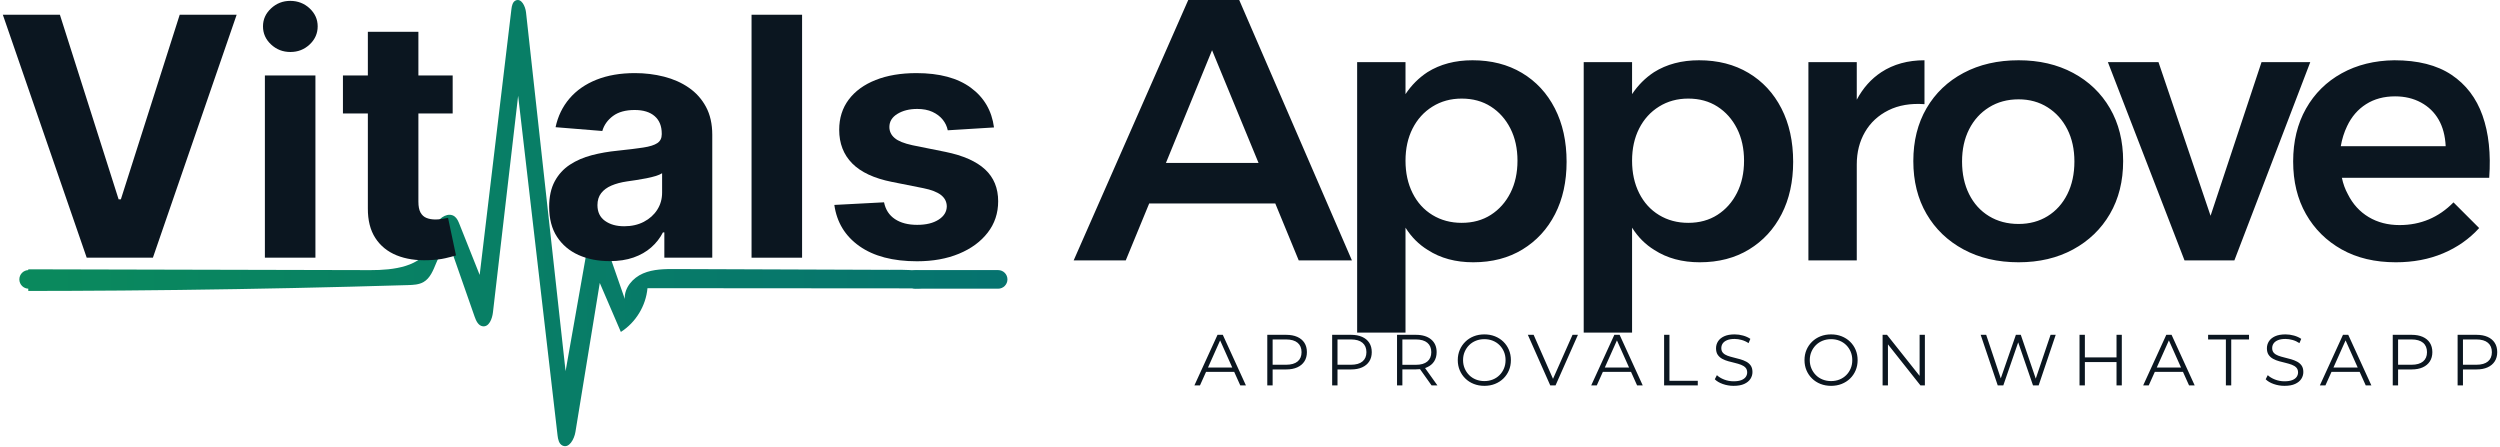
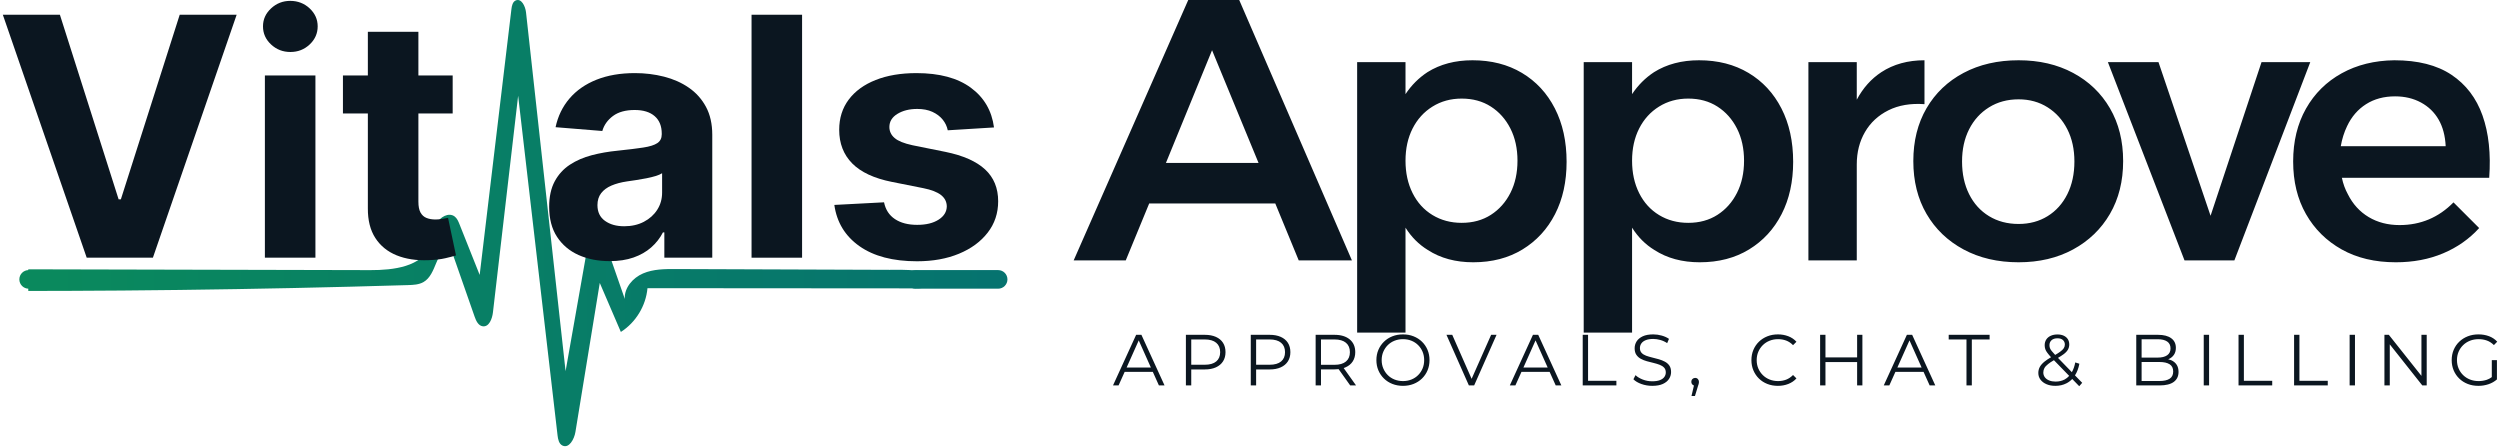
<svg xmlns="http://www.w3.org/2000/svg" viewBox="112 0 3360 600" role="img" aria-label="Vitals Approve">
  <defs>
    <linearGradient id="papprovelight" x1="116" y1="0" x2="1454" y2="0" gradientUnits="userSpaceOnUse">
      <stop offset="0" stop-color="#0A8A5C" />
      <stop offset="1" stop-color="#06736F" />
    </linearGradient>
    <clipPath id="papprovelightc">
      <rect x="150" y="0" width="1454" height="600" />
    </clipPath>
  </defs>
  <g fill="url(#papprovelight)">
    <path clip-path="url(#papprovelightc)" d="M982.59,387.31h-.38c-2.1,23.68-15.72,46.07-35.78,58.83-9.44-21.96-18.88-43.92-28.33-65.88-10.91,66.76-21.82,133.52-32.72,200.28-1.59,9.72-8.57,22.56-17.43,18.28-4.8-2.32-6-8.48-6.61-13.77-17.65-152.12-35.31-304.25-52.96-456.37-11.29,97.05-22.57,194.09-33.86,291.14-1.01,8.64-5.21,19.95-13.82,18.7-5.87-.85-8.86-7.35-10.81-12.94-11.14-31.86-22.28-63.71-33.42-95.57-19.31,7.34-17.35,38.67-35.22,49.03-6.21,3.6-13.72,3.91-20.9,4.13-204.98,6.15-410.07,8.7-615.14,7.66-9.38-.05-21.33-2.02-23.46-11.16-2.87-12.32,14.74-17.99,27.39-17.96,186.89.45,373.78.89,560.67,1.34,31.04.07,69.3-4.45,80.74-33.3,3.7-9.35,3.73-19.93,8.12-28.97,4.39-9.04,16.45-15.91,24.42-9.79,3.26,2.51,4.92,6.51,6.44,10.33,9.05,22.72,18.1,45.44,27.15,68.16,14.22-119.07,28.45-238.14,42.67-357.21.54-4.52,1.63-9.83,5.8-11.67,7.54-3.32,12.9,7.72,13.81,15.91,17.73,160.78,35.46,321.57,53.18,482.35,9.88-55.98,19.76-111.97,29.65-167.95,1.19-6.77,3.93-15.07,10.76-15.83,7.15-.79,11.57,7.4,13.94,14.19,8.41,24.18,16.82,48.36,25.24,72.54-.96-14.96,10.75-28.4,24.53-34.31,13.77-5.92,29.26-5.96,44.25-5.9,63.83.24,127.66.47,191.49.71,31.91.12,63.83.25,95.74.35,5.99.02,81.35-2.96,53.95,20.26-5.25,4.45-12.77,4.66-19.65,4.66-119.8-.09-239.61-.18-359.41-.27Z" />
    <rect x="138" y="363" width="40" height="25" rx="12.5" />
    <rect x="1330" y="363" width="136" height="25" rx="12.5" />
  </g>
  <g fill="#0B1620">
    <g transform="translate(-1318 0)">
      <path d="M1510.5,19.81l78.92,248.08h3.03l79.08-248.08h76.53l-112.56,326.53h-88.97l-112.72-326.53h76.69Z" />
      <path d="M1820.29,69.88c-10.1,0-18.76-3.37-25.99-10.12-7.23-6.75-10.84-14.85-10.84-24.31s3.61-17.4,10.84-24.15c7.23-6.75,15.84-10.13,25.83-10.13s18.89,3.38,26.07,10.13c7.17,6.75,10.76,14.8,10.76,24.15s-3.59,17.57-10.76,24.31c-7.17,6.75-15.81,10.12-25.91,10.12ZM1786.01,346.34V101.44h67.92v244.89h-67.92Z" />
      <path d="M2042.86,343.31c-3.41,1.06-8.19,2.31-14.35,3.74-6.17,1.44-13.66,2.31-22.48,2.63-16.37.64-30.69-1.54-42.97-6.53-12.28-5-21.82-12.76-28.62-23.28s-10.15-23.81-10.04-39.86v-127.55h-33.49v-51.02h33.49v-58.67h67.92v58.67h46.07v51.02h-46.07v118.62c0,6.27.95,11.14,2.87,14.59,1.91,3.45,4.59,5.87,8.05,7.25,3.45,1.39,7.46,2.08,12.03,2.08,3.19,0,6.38-.29,9.57-.88,3.19-.58,5.63-1.04,7.33-1.36l10.69,50.55Z" />
    </g>
    <g transform="translate(-1221 0)">
      <path d="M2152.39,350.96c-15.62,0-29.55-2.74-41.77-8.21-12.22-5.47-21.87-13.6-28.94-24.39-7.07-10.79-10.6-24.26-10.6-40.42,0-13.6,2.5-25.03,7.49-34.28,4.99-9.25,11.8-16.69,20.41-22.32,8.61-5.63,18.41-9.89,29.42-12.75,11-2.87,22.56-4.89,34.68-6.06,14.24-1.49,25.72-2.9,34.44-4.23,8.71-1.33,15.04-3.32,18.97-5.98,3.93-2.66,5.9-6.59,5.9-11.8v-.96c0-10.1-3.16-17.91-9.49-23.44-6.33-5.52-15.28-8.29-26.87-8.29-12.22,0-21.95,2.69-29.18,8.05-7.23,5.37-12.01,12.09-14.35,20.17l-62.82-5.1c3.19-14.88,9.46-27.77,18.81-38.66,9.35-10.89,21.44-19.29,36.27-25.19,14.83-5.9,32.02-8.85,51.58-8.85,13.6,0,26.65,1.59,39.14,4.78,12.49,3.19,23.6,8.13,33.32,14.83,9.73,6.7,17.4,15.28,23.04,25.75,5.63,10.47,8.45,22.99,8.45,37.55v165.18h-64.41v-33.96h-1.91c-3.93,7.65-9.19,14.38-15.78,20.17-6.59,5.79-14.51,10.31-23.76,13.55-9.25,3.24-19.93,4.86-32.05,4.86ZM2171.84,304.09c9.99,0,18.81-1.99,26.47-5.98,7.65-3.99,13.66-9.38,18.02-16.18,4.36-6.8,6.54-14.51,6.54-23.12v-25.99c-2.13,1.38-5.02,2.63-8.69,3.75-3.67,1.12-7.79,2.13-12.36,3.03-4.57.9-9.14,1.7-13.71,2.39-4.57.69-8.72,1.3-12.44,1.83-7.97,1.17-14.93,3.03-20.89,5.58-5.95,2.55-10.58,5.98-13.87,10.28-3.3,4.3-4.94,9.65-4.94,16.02,0,9.25,3.37,16.29,10.12,21.13,6.75,4.84,15.33,7.25,25.75,7.25Z" />
      <path d="M2411,19.81v326.53h-67.92V19.81h67.92Z" />
      <path d="M2668.96,171.28l-62.18,3.83c-1.06-5.31-3.35-10.12-6.86-14.43s-8.11-7.76-13.79-10.36c-5.69-2.6-12.46-3.91-20.33-3.91-10.52,0-19.4,2.21-26.63,6.62-7.23,4.41-10.84,10.28-10.84,17.62,0,5.85,2.34,10.79,7.02,14.83,4.68,4.04,12.7,7.28,24.07,9.73l44.32,8.93c23.81,4.89,41.56,12.75,53.25,23.6,11.69,10.84,17.54,25.09,17.54,42.73,0,16.05-4.7,30.13-14.11,42.25-9.41,12.12-22.27,21.55-38.58,28.3-16.32,6.75-35.1,10.13-56.36,10.13-32.42,0-58.22-6.78-77.41-20.33-19.19-13.55-30.43-32.02-33.72-55.4l66.8-3.51c2.02,9.89,6.91,17.41,14.67,22.56,7.76,5.16,17.7,7.73,29.81,7.73s21.5-2.31,28.78-6.94c7.28-4.62,10.97-10.6,11.08-17.94-.11-6.16-2.71-11.24-7.81-15.23-5.1-3.99-12.97-7.04-23.6-9.17l-42.41-8.45c-23.92-4.78-41.69-13.07-53.33-24.87-11.64-11.8-17.46-26.84-17.46-45.12,0-15.73,4.28-29.28,12.83-40.66,8.55-11.37,20.62-20.14,36.19-26.31,15.57-6.16,33.83-9.25,54.77-9.25,30.93,0,55.3,6.54,73.1,19.61,17.8,13.07,28.19,30.88,31.17,53.41Z" />
    </g>
    <path d="M1555 350L1709 0L1777.50 0L1929 350L1857.50 350L1826 273.50L1656.50 273.50L1625 350L1555 350M1679 219L1803.50 219L1741 67.50L1679 219M2091 81Q2129 81 2157.50 98Q2186 115 2201.75 145.75Q2217.50 176.50 2217.50 217.50Q2217.50 257.50 2202 287.75Q2186.50 318 2158.25 335.25Q2130 352.50 2092 352.50Q2056.50 352.50 2031 336Q2013 325 2001 306L2001 447L1936 447L1936 83.50L2001 83.50L2001 126.50Q2013 108.50 2030.50 97Q2056 81 2091 81M2076.50 132.50Q2054.50 132.50 2037.25 143.25Q2020 154 2010.50 172.75Q2001 191.50 2001 216Q2001 240.50 2010.50 259.50Q2020 278.50 2037.25 289Q2054.50 299.50 2076.50 299.50Q2099 299.50 2115.75 288.75Q2132.50 278 2142 259.25Q2151.50 240.50 2151.50 216Q2151.50 191.50 2142 172.75Q2132.50 154 2115.75 143.25Q2099 132.50 2076.50 132.50M2395.50 81Q2433.50 81 2462 98Q2490.50 115 2506.25 145.75Q2522 176.50 2522 217.50Q2522 257.50 2506.50 287.75Q2491 318 2462.75 335.25Q2434.50 352.50 2396.50 352.50Q2361 352.50 2335.50 336Q2317.50 325 2305.50 306L2305.50 447L2240.50 447L2240.50 83.50L2305.50 83.50L2305.50 126.50Q2317.50 108.50 2335 97Q2360.50 81 2395.50 81M2381 132.50Q2359 132.50 2341.75 143.25Q2324.50 154 2315 172.75Q2305.50 191.50 2305.50 216Q2305.50 240.50 2315 259.50Q2324.50 278.50 2341.75 289Q2359 299.50 2381 299.50Q2403.50 299.50 2420.25 288.75Q2437 278 2446.50 259.25Q2456 240.50 2456 216Q2456 191.50 2446.50 172.75Q2437 154 2420.25 143.25Q2403.50 132.50 2381 132.50M2698.50 81L2698.50 140Q2670.50 138 2650 148.25Q2629.50 158.50 2618.50 177.50Q2607.50 196.50 2607.50 221L2607.50 350L2542.50 350L2542.50 83.50L2607.50 83.50L2607.50 134Q2620 110.50 2640.50 97Q2665 81 2698.50 81M2825 81Q2866.50 81 2898.25 98Q2930 115 2947.75 145.50Q2965.50 176 2965.50 216.50Q2965.50 257 2947.75 287.50Q2930 318 2898.25 335.25Q2866.50 352.50 2825 352.50Q2783 352.50 2751 335.25Q2719 318 2701.25 287.50Q2683.50 257 2683.50 216.50Q2683.50 176 2701.25 145.50Q2719 115 2751 98Q2783 81 2825 81M2825 133.50Q2802.50 133.50 2785.25 144.25Q2768 155 2758.50 173.75Q2749 192.50 2749 217Q2749 242 2758.50 261Q2768 280 2785.25 290.50Q2802.50 301 2825 301Q2847 301 2864 290.50Q2881 280 2890.50 261Q2900 242 2900 217Q2900 192.50 2890.50 173.75Q2881 155 2864 144.25Q2847 133.50 2825 133.50M3048 350L2945 83.50L3013 83.50L3083 290L3151.50 83.50L3217 83.50L3115 350L3048 350M3457.50 239L3259.50 239Q3262 251 3267.50 261Q3277.50 281 3295.50 291.75Q3313.50 302.50 3337 302.50Q3379.50 302.50 3409.50 272L3444 306.50Q3424 328.50 3395.50 340.50Q3367 352.50 3332 352.50Q3290 352.50 3259.25 335.25Q3228.50 318 3211.25 287.75Q3194 257.50 3194 217Q3194 176.50 3211.25 146Q3228.50 115.50 3259.25 98.50Q3290 81.50 3330 81Q3377.50 81 3406.75 100.50Q3436 120 3448.50 155.25Q3461 190.50 3457.50 239M3258 196.50L3399 196.50Q3398 175.50 3389.50 160.75Q3381 146 3365.75 137.75Q3350.50 129.50 3331 129.50Q3308.50 129.50 3292 140Q3275.50 150.50 3266.50 169.50Q3260.50 182 3258 196.50" />
-     <path d="M1724.75 518L1717.27 518L1748.35 450L1755.44 450L1786.53 518L1778.95 518L1770.79 499.83L1732.91 499.83L1724.75 518M1735.53 494.01L1768.17 494.01L1751.85 457.48L1735.53 494.01M1822.42 518L1815.23 518L1815.23 450L1840.69 450Q1849.33 450 1855.55 452.77Q1861.77 455.54 1865.12 460.73Q1868.47 465.93 1868.47 473.31Q1868.47 480.50 1865.12 485.70Q1861.77 490.90 1855.55 493.71Q1849.33 496.53 1840.69 496.53L1822.42 496.53L1822.42 518M1822.42 456.22L1822.42 490.22L1840.49 490.22Q1850.69 490.22 1855.99 485.80Q1861.28 481.38 1861.28 473.31Q1861.28 465.15 1855.99 460.69Q1850.69 456.22 1840.49 456.22L1822.42 456.22M1909.61 518L1902.42 518L1902.42 450L1927.87 450Q1936.52 450 1942.73 452.77Q1948.95 455.54 1952.30 460.73Q1955.65 465.93 1955.65 473.31Q1955.65 480.50 1952.30 485.70Q1948.95 490.90 1942.73 493.71Q1936.52 496.53 1927.87 496.53L1909.61 496.53L1909.61 518M1909.61 456.22L1909.61 490.22L1927.68 490.22Q1937.88 490.22 1943.17 485.80Q1948.47 481.38 1948.47 473.31Q1948.47 465.15 1943.17 460.69Q1937.88 456.22 1927.68 456.22L1909.61 456.22M1996.79 518L1989.61 518L1989.61 450L2015.06 450Q2027.98 450 2035.41 456.17Q2042.84 462.34 2042.84 473.31Q2042.84 480.50 2039.49 485.70Q2036.14 490.90 2029.92 493.62Q2028.66 494.20 2027.30 494.69L2043.91 518L2036.04 518L2020.50 496.14Q2017.97 496.43 2015.06 496.43L1996.79 496.43L1996.79 518M1996.79 456.22L1996.79 490.31L2014.86 490.31Q2025.06 490.31 2030.36 485.85Q2035.65 481.38 2035.65 473.31Q2035.65 465.15 2030.36 460.69Q2025.06 456.22 2014.86 456.22L1996.79 456.22M2107 518.58Q2099.33 518.58 2092.77 516.01Q2086.21 513.43 2081.41 508.72Q2076.60 504.01 2073.93 497.75Q2071.25 491.48 2071.25 484Q2071.25 476.52 2073.93 470.25Q2076.60 463.99 2081.41 459.28Q2086.21 454.57 2092.72 451.99Q2099.23 449.42 2107 449.42Q2114.68 449.42 2121.19 451.99Q2127.69 454.57 2132.50 459.23Q2137.31 463.89 2139.98 470.21Q2142.65 476.52 2142.65 484Q2142.65 491.48 2139.98 497.79Q2137.31 504.11 2132.50 508.77Q2127.69 513.43 2121.19 516.01Q2114.68 518.58 2107 518.58M2107 512.17Q2113.12 512.17 2118.32 510.08Q2123.52 507.99 2127.35 504.16Q2131.19 500.32 2133.33 495.22Q2135.47 490.12 2135.47 484Q2135.47 477.88 2133.33 472.78Q2131.19 467.68 2127.35 463.84Q2123.52 460.01 2118.32 457.92Q2113.12 455.83 2107 455.83Q2100.88 455.83 2095.64 457.92Q2090.39 460.01 2086.55 463.84Q2082.72 467.68 2080.53 472.78Q2078.35 477.88 2078.35 484Q2078.35 490.02 2080.53 495.17Q2082.72 500.32 2086.55 504.16Q2090.39 507.99 2095.64 510.08Q2100.88 512.17 2107 512.17M2202.64 518L2195.55 518L2165.43 450L2173.21 450L2199.24 509.16L2225.47 450L2232.75 450L2202.64 518M2258.06 518L2250.58 518L2281.67 450L2288.76 450L2319.84 518L2312.27 518L2304.11 499.83L2266.22 499.83L2258.06 518M2268.84 494.01L2301.48 494.01L2285.16 457.48L2268.84 494.01M2393.82 518L2348.55 518L2348.55 450L2355.74 450L2355.74 511.78L2393.82 511.78L2393.82 518M2441.95 518.58Q2434.37 518.58 2427.43 516.11Q2420.48 513.63 2416.69 509.74L2419.51 504.21Q2423.11 507.70 2429.18 510.08Q2435.25 512.46 2441.95 512.46Q2448.36 512.46 2452.39 510.86Q2456.43 509.26 2458.32 506.54Q2460.21 503.82 2460.21 500.51Q2460.21 496.53 2457.93 494.10Q2455.65 491.67 2451.96 490.27Q2448.27 488.86 2443.80 487.79Q2439.33 486.72 2434.86 485.51Q2430.39 484.29 2426.65 482.25Q2422.91 480.21 2420.63 476.86Q2418.35 473.51 2418.35 468.07Q2418.35 463.02 2421.02 458.79Q2423.69 454.57 2429.23 451.99Q2434.76 449.42 2443.41 449.42Q2449.14 449.42 2454.77 451.02Q2460.41 452.62 2464.49 455.44L2462.06 461.17Q2457.69 458.26 2452.78 456.90Q2447.88 455.54 2443.31 455.54Q2437.19 455.54 2433.21 457.19Q2429.23 458.84 2427.33 461.61Q2425.44 464.38 2425.44 467.87Q2425.44 471.86 2427.72 474.29Q2430 476.71 2433.74 478.07Q2437.48 479.43 2441.95 480.50Q2446.42 481.57 2450.84 482.83Q2455.26 484.10 2459 486.09Q2462.74 488.08 2465.02 491.38Q2467.31 494.69 2467.31 500.03Q2467.31 504.98 2464.59 509.21Q2461.87 513.43 2456.28 516.01Q2450.69 518.58 2441.95 518.58M2573 518.58Q2565.32 518.58 2558.77 516.01Q2552.21 513.43 2547.40 508.72Q2542.59 504.01 2539.92 497.75Q2537.25 491.48 2537.25 484Q2537.25 476.52 2539.92 470.25Q2542.59 463.99 2547.40 459.28Q2552.21 454.57 2558.72 451.99Q2565.23 449.42 2573 449.42Q2580.67 449.42 2587.18 451.99Q2593.69 454.57 2598.50 459.23Q2603.31 463.89 2605.98 470.21Q2608.65 476.52 2608.65 484Q2608.65 491.48 2605.98 497.79Q2603.31 504.11 2598.50 508.77Q2593.69 513.43 2587.18 516.01Q2580.67 518.58 2573 518.58M2573 512.17Q2579.12 512.17 2584.31 510.08Q2589.51 507.99 2593.35 504.16Q2597.19 500.32 2599.32 495.22Q2601.46 490.12 2601.46 484Q2601.46 477.88 2599.32 472.78Q2597.19 467.68 2593.35 463.84Q2589.51 460.01 2584.31 457.92Q2579.12 455.83 2573 455.83Q2566.88 455.83 2561.63 457.92Q2556.39 460.01 2552.55 463.84Q2548.71 467.68 2546.53 472.78Q2544.34 477.88 2544.34 484Q2544.34 490.02 2546.53 495.17Q2548.71 500.32 2552.55 504.16Q2556.39 507.99 2561.63 510.08Q2566.88 512.17 2573 512.17M2649.40 518L2642.21 518L2642.21 450L2648.14 450L2691.95 505.18L2691.95 450L2699.04 450L2699.04 518L2693.11 518L2649.40 462.82L2649.40 518M2804.44 518L2796.96 518L2774.03 450L2781.42 450L2801.04 508.58L2821.34 450L2827.95 450L2848.06 508.87L2867.97 450L2874.87 450L2851.94 518L2844.37 518L2824.45 460.10L2804.44 518M2963.71 518L2956.61 518L2956.61 486.62L2914.07 486.62L2914.07 518L2906.88 518L2906.88 450L2914.07 450L2914.07 480.31L2956.61 480.31L2956.61 450L2963.71 450L2963.71 518M2999.89 518L2992.41 518L3023.50 450L3030.59 450L3061.67 518L3054.10 518L3045.94 499.83L3008.05 499.83L2999.89 518M3010.67 494.01L3043.31 494.01L3026.99 457.48L3010.67 494.01M3110.78 518L3103.59 518L3103.59 456.22L3079.69 456.22L3079.69 450L3134.68 450L3134.68 456.22L3110.78 456.22L3110.78 518M3182.33 518.58Q3174.75 518.58 3167.80 516.11Q3160.86 513.63 3157.07 509.74L3159.89 504.21Q3163.48 507.70 3169.55 510.08Q3175.62 512.46 3182.33 512.46Q3188.74 512.46 3192.77 510.86Q3196.80 509.26 3198.69 506.54Q3200.59 503.82 3200.59 500.51Q3200.59 496.53 3198.31 494.10Q3196.02 491.67 3192.33 490.27Q3188.64 488.86 3184.17 487.79Q3179.70 486.72 3175.23 485.51Q3170.77 484.29 3167.03 482.25Q3163.29 480.21 3161 476.86Q3158.72 473.51 3158.72 468.07Q3158.72 463.02 3161.39 458.79Q3164.06 454.57 3169.60 451.99Q3175.14 449.42 3183.78 449.42Q3189.51 449.42 3195.15 451.02Q3200.78 452.62 3204.86 455.44L3202.43 461.17Q3198.06 458.26 3193.16 456.90Q3188.25 455.54 3183.69 455.54Q3177.57 455.54 3173.58 457.19Q3169.60 458.84 3167.71 461.61Q3165.81 464.38 3165.81 467.87Q3165.81 471.86 3168.09 474.29Q3170.38 476.71 3174.12 478.07Q3177.86 479.43 3182.33 480.50Q3186.79 481.57 3191.21 482.83Q3195.63 484.10 3199.37 486.09Q3203.11 488.08 3205.40 491.38Q3207.68 494.69 3207.68 500.03Q3207.68 504.98 3204.96 509.21Q3202.24 513.43 3196.65 516.01Q3191.07 518.58 3182.33 518.58M3237.36 518L3229.88 518L3260.96 450L3268.05 450L3299.14 518L3291.56 518L3283.40 499.83L3245.52 499.83L3237.36 518M3248.14 494.01L3280.78 494.01L3264.46 457.48L3248.14 494.01M3335.03 518L3327.85 518L3327.85 450L3353.30 450Q3361.94 450 3368.16 452.77Q3374.38 455.54 3377.73 460.73Q3381.08 465.93 3381.08 473.31Q3381.08 480.50 3377.73 485.70Q3374.38 490.90 3368.16 493.71Q3361.94 496.53 3353.30 496.53L3335.03 496.53L3335.03 518M3335.03 456.22L3335.03 490.22L3353.10 490.22Q3363.30 490.22 3368.60 485.80Q3373.89 481.38 3373.89 473.31Q3373.89 465.15 3368.60 460.69Q3363.30 456.22 3353.10 456.22L3335.03 456.22M3422.22 518L3415.03 518L3415.03 450L3440.48 450Q3449.13 450 3455.35 452.77Q3461.56 455.54 3464.91 460.73Q3468.27 465.93 3468.27 473.31Q3468.27 480.50 3464.91 485.70Q3461.56 490.90 3455.35 493.71Q3449.13 496.53 3440.48 496.53L3422.22 496.53L3422.22 518M3422.22 456.22L3422.22 490.22L3440.29 490.22Q3450.49 490.22 3455.78 485.80Q3461.08 481.38 3461.08 473.31Q3461.08 465.15 3455.78 460.69Q3450.49 456.22 3440.29 456.22" />
+     <path d="M1615.36 518L1607.88 518L1638.97 450L1646.06 450L1677.15 518L1669.57 518L1661.41 499.83L1623.52 499.83L1615.36 518M1626.15 494.01L1658.79 494.01L1642.47 457.48L1626.15 494.01M1713.04 518L1705.85 518L1705.85 450L1731.30 450Q1739.95 450 1746.17 452.77Q1752.38 455.54 1755.73 460.73Q1759.09 465.93 1759.09 473.31Q1759.09 480.50 1755.73 485.70Q1752.38 490.90 1746.17 493.71Q1739.95 496.53 1731.30 496.53L1713.04 496.53L1713.04 518M1713.04 456.22L1713.04 490.22L1731.11 490.22Q1741.31 490.22 1746.60 485.80Q1751.90 481.38 1751.90 473.31Q1751.90 465.15 1746.60 460.69Q1741.31 456.22 1731.11 456.22L1713.04 456.22M1800.23 518L1793.04 518L1793.04 450L1818.49 450Q1827.13 450 1833.35 452.77Q1839.57 455.54 1842.92 460.73Q1846.27 465.93 1846.27 473.31Q1846.27 480.50 1842.92 485.70Q1839.57 490.90 1833.35 493.71Q1827.13 496.53 1818.49 496.53L1800.23 496.53L1800.23 518M1800.23 456.22L1800.23 490.22L1818.29 490.22Q1828.49 490.22 1833.79 485.80Q1839.08 481.38 1839.08 473.31Q1839.08 465.15 1833.79 460.69Q1828.49 456.22 1818.29 456.22L1800.23 456.22M1887.41 518L1880.22 518L1880.22 450L1905.67 450Q1918.59 450 1926.03 456.17Q1933.46 462.34 1933.46 473.31Q1933.46 480.50 1930.11 485.70Q1926.75 490.90 1920.54 493.62Q1919.27 494.20 1917.91 494.69L1934.53 518L1926.66 518L1911.11 496.14Q1908.59 496.43 1905.67 496.43L1887.41 496.43L1887.41 518M1887.41 456.22L1887.41 490.31L1905.48 490.31Q1915.68 490.31 1920.97 485.85Q1926.27 481.38 1926.27 473.31Q1926.27 465.15 1920.97 460.69Q1915.68 456.22 1905.48 456.22L1887.41 456.22M1997.62 518.58Q1989.95 518.58 1983.39 516.01Q1976.83 513.43 1972.02 508.72Q1967.21 504.01 1964.54 497.75Q1961.87 491.48 1961.87 484Q1961.87 476.52 1964.54 470.25Q1967.21 463.99 1972.02 459.28Q1976.83 454.57 1983.34 451.99Q1989.85 449.42 1997.62 449.42Q2005.29 449.42 2011.80 451.99Q2018.31 454.57 2023.12 459.23Q2027.93 463.89 2030.60 470.21Q2033.27 476.52 2033.27 484Q2033.27 491.48 2030.60 497.79Q2027.93 504.11 2023.12 508.77Q2018.31 513.43 2011.80 516.01Q2005.29 518.58 1997.62 518.58M1997.62 512.17Q2003.74 512.17 2008.94 510.08Q2014.13 507.99 2017.97 504.16Q2021.81 500.32 2023.95 495.22Q2026.08 490.12 2026.08 484Q2026.08 477.88 2023.95 472.78Q2021.81 467.68 2017.97 463.84Q2014.13 460.01 2008.94 457.92Q2003.74 455.83 1997.62 455.83Q1991.50 455.83 1986.25 457.92Q1981.01 460.01 1977.17 463.84Q1973.33 467.68 1971.15 472.78Q1968.96 477.88 1968.96 484Q1968.96 490.02 1971.15 495.17Q1973.33 500.32 1977.17 504.16Q1981.01 507.99 1986.25 510.08Q1991.50 512.17 1997.62 512.17M2093.26 518L2086.17 518L2056.05 450L2063.82 450L2089.86 509.16L2116.09 450L2123.37 450L2093.26 518M2148.68 518L2141.20 518L2172.28 450L2179.37 450L2210.46 518L2202.88 518L2194.72 499.83L2156.84 499.83L2148.68 518M2159.46 494.01L2192.10 494.01L2175.78 457.48L2159.46 494.01M2284.43 518L2239.17 518L2239.17 450L2246.35 450L2246.35 511.78L2284.43 511.78L2284.43 518M2332.57 518.58Q2324.99 518.58 2318.05 516.11Q2311.10 513.63 2307.31 509.74L2310.13 504.21Q2313.72 507.70 2319.79 510.08Q2325.87 512.46 2332.57 512.46Q2338.98 512.46 2343.01 510.86Q2347.04 509.26 2348.94 506.54Q2350.83 503.82 2350.83 500.51Q2350.83 496.53 2348.55 494.10Q2346.27 491.67 2342.57 490.27Q2338.88 488.86 2334.41 487.79Q2329.95 486.72 2325.48 485.51Q2321.01 484.29 2317.27 482.25Q2313.53 480.21 2311.25 476.86Q2308.96 473.51 2308.96 468.07Q2308.96 463.02 2311.63 458.79Q2314.31 454.57 2319.84 451.99Q2325.38 449.42 2334.03 449.42Q2339.76 449.42 2345.39 451.02Q2351.03 452.62 2355.11 455.44L2352.68 461.17Q2348.31 458.26 2343.40 456.90Q2338.49 455.54 2333.93 455.54Q2327.81 455.54 2323.83 457.19Q2319.84 458.84 2317.95 461.61Q2316.05 464.38 2316.05 467.87Q2316.05 471.86 2318.34 474.29Q2320.62 476.71 2324.36 478.07Q2328.10 479.43 2332.57 480.50Q2337.04 481.57 2341.46 482.83Q2345.88 484.10 2349.62 486.09Q2353.36 488.08 2355.64 491.38Q2357.92 494.69 2357.92 500.03Q2357.92 504.98 2355.20 509.21Q2352.48 513.43 2346.90 516.01Q2341.31 518.58 2332.57 518.58M2390.03 532.18L2385.37 532.18L2388.67 518.10Q2387.60 517.81 2386.73 516.93Q2385.17 515.47 2385.17 513.14Q2385.17 510.81 2386.68 509.35Q2388.18 507.90 2390.32 507.90Q2392.55 507.90 2393.96 509.45Q2395.37 511.01 2395.37 513.14Q2395.37 513.92 2395.27 514.70Q2395.18 515.47 2394.89 516.45Q2394.59 517.42 2394.11 518.78L2390.03 532.18M2501.45 518.58Q2493.78 518.58 2487.27 516.01Q2480.76 513.43 2476 508.77Q2471.24 504.11 2468.57 497.79Q2465.90 491.48 2465.90 484Q2465.90 476.52 2468.57 470.21Q2471.24 463.89 2476.05 459.23Q2480.86 454.57 2487.37 451.99Q2493.87 449.42 2501.55 449.42Q2508.93 449.42 2515.44 451.89Q2521.95 454.37 2526.42 459.33L2521.85 463.89Q2517.67 459.62 2512.62 457.72Q2507.57 455.83 2501.74 455.83Q2495.62 455.83 2490.38 457.92Q2485.13 460.01 2481.25 463.84Q2477.36 467.68 2475.17 472.78Q2472.99 477.88 2472.99 484Q2472.99 490.12 2475.17 495.22Q2477.36 500.32 2481.25 504.16Q2485.13 507.99 2490.38 510.08Q2495.62 512.17 2501.74 512.17Q2507.57 512.17 2512.62 510.23Q2517.67 508.29 2521.85 504.01L2526.42 508.58Q2521.95 513.53 2515.44 516.06Q2508.93 518.58 2501.45 518.58M2615.06 518L2607.97 518L2607.97 486.62L2565.42 486.62L2565.42 518L2558.23 518L2558.23 450L2565.42 450L2565.42 480.31L2607.97 480.31L2607.97 450L2615.06 450L2615.06 518M2651.25 518L2643.77 518L2674.85 450L2681.94 450L2713.03 518L2705.45 518L2697.29 499.83L2659.41 499.83L2651.25 518M2662.03 494.01L2694.67 494.01L2678.35 457.48L2662.03 494.01M2762.13 518L2754.95 518L2754.95 456.22L2731.05 456.22L2731.05 450L2786.03 450L2786.03 456.22L2762.13 456.22L2762.13 518M2910.47 514.50L2906.49 519.07L2897.07 509.35Q2893.67 512.95 2889.29 515.18Q2882.69 518.58 2874.33 518.58Q2867.73 518.58 2862.58 516.40Q2857.43 514.21 2854.47 510.33Q2851.51 506.44 2851.51 501.29Q2851.51 496.92 2853.45 493.28Q2855.39 489.63 2859.76 486.04Q2863.26 483.22 2868.60 480.11Q2865.49 476.71 2863.65 474.19Q2861.61 471.57 2860.83 469.14Q2860.05 466.71 2860.05 463.99Q2860.05 459.62 2862.14 456.36Q2864.23 453.11 2868.12 451.31Q2872 449.51 2877.25 449.51Q2882.01 449.51 2885.55 451.12Q2889.10 452.72 2891.09 455.73Q2893.08 458.74 2893.08 463.02Q2893.08 466.71 2891.29 469.91Q2889.49 473.12 2885.41 476.13Q2882.40 478.37 2877.93 480.99L2896.58 500.22Q2899.69 494.78 2901.15 487.11L2906.68 488.86Q2904.93 498.09 2900.76 504.50L2910.47 514.50M2892.99 505.18L2872.49 484.10Q2867.63 486.91 2864.72 489.25Q2861.12 492.06 2859.67 494.73Q2858.21 497.41 2858.21 500.61Q2858.21 504.30 2860.30 507.07Q2862.39 509.84 2866.13 511.35Q2869.87 512.85 2874.72 512.85Q2881.52 512.85 2886.87 510.03Q2890.27 508.19 2892.99 505.18M2874.14 477.01Q2878.22 474.67 2880.84 472.73Q2884.24 470.30 2885.70 468.02Q2887.16 465.74 2887.16 463.11Q2887.16 459.33 2884.58 456.99Q2882.01 454.66 2877.25 454.66Q2872.10 454.66 2869.28 457.24Q2866.47 459.81 2866.47 463.89Q2866.47 465.93 2867.10 467.78Q2867.73 469.62 2869.57 471.86Q2871.23 473.90 2874.14 477.01M3014.41 518L2983.13 518L2983.13 450L3012.47 450Q3023.84 450 3030.10 454.57Q3036.37 459.13 3036.37 467.49Q3036.37 473.02 3033.79 476.81Q3031.22 480.60 3026.85 482.54Q3026.36 482.74 3025.97 482.83Q3028.11 483.32 3030.05 484.10Q3034.72 486.14 3037.34 490.07Q3039.96 494.01 3039.96 499.83Q3039.96 508.48 3033.60 513.24Q3027.24 518 3014.41 518M2990.32 486.53L2990.32 512.07L3014.32 512.07Q3023.25 512.07 3028.01 509.01Q3032.77 505.95 3032.77 499.25Q3032.77 492.65 3028.01 489.59Q3023.25 486.53 3014.32 486.53L2990.32 486.53M2990.32 455.93L2990.32 480.60L3011.99 480.60Q3020.15 480.60 3024.66 477.49Q3029.18 474.38 3029.18 468.26Q3029.18 462.05 3024.66 458.99Q3020.15 455.93 3011.99 455.93L2990.32 455.93M3081.01 518L3073.82 518L3073.82 450L3081.01 450L3081.01 518M3165.86 518L3120.59 518L3120.59 450L3127.78 450L3127.78 511.78L3165.86 511.78L3165.86 518M3240.51 518L3195.25 518L3195.25 450L3202.43 450L3202.43 511.78L3240.51 511.78L3240.51 518M3277.09 518L3269.90 518L3269.90 450L3277.09 450L3277.09 518M3323.86 518L3316.67 518L3316.67 450L3322.60 450L3366.41 505.18L3366.41 450L3373.50 450L3373.50 518L3367.58 518L3323.86 462.82L3323.86 518M3442.91 518.58Q3435.14 518.58 3428.58 516.01Q3422.03 513.43 3417.22 508.77Q3412.41 504.11 3409.74 497.79Q3407.07 491.48 3407.07 484Q3407.07 476.52 3409.74 470.21Q3412.41 463.89 3417.27 459.23Q3422.12 454.57 3428.68 451.99Q3435.24 449.42 3443.01 449.42Q3450.78 449.42 3457.24 451.85Q3463.70 454.27 3468.27 459.23L3463.80 463.79Q3459.52 459.52 3454.37 457.67Q3449.23 455.83 3443.30 455.83Q3436.99 455.83 3431.69 457.92Q3426.40 460.01 3422.46 463.84Q3418.53 467.68 3416.34 472.78Q3414.16 477.88 3414.16 484Q3414.16 490.02 3416.34 495.17Q3418.53 500.32 3422.46 504.16Q3426.40 507.99 3431.69 510.08Q3436.99 512.17 3443.20 512.17Q3449.03 512.17 3454.28 510.42Q3457.77 509.26 3460.98 506.83L3460.98 484L3467.88 484L3467.88 509.94Q3463.02 514.21 3456.51 516.40Q3450 518.58 3442.91 518.58" />
  </g>
</svg>
